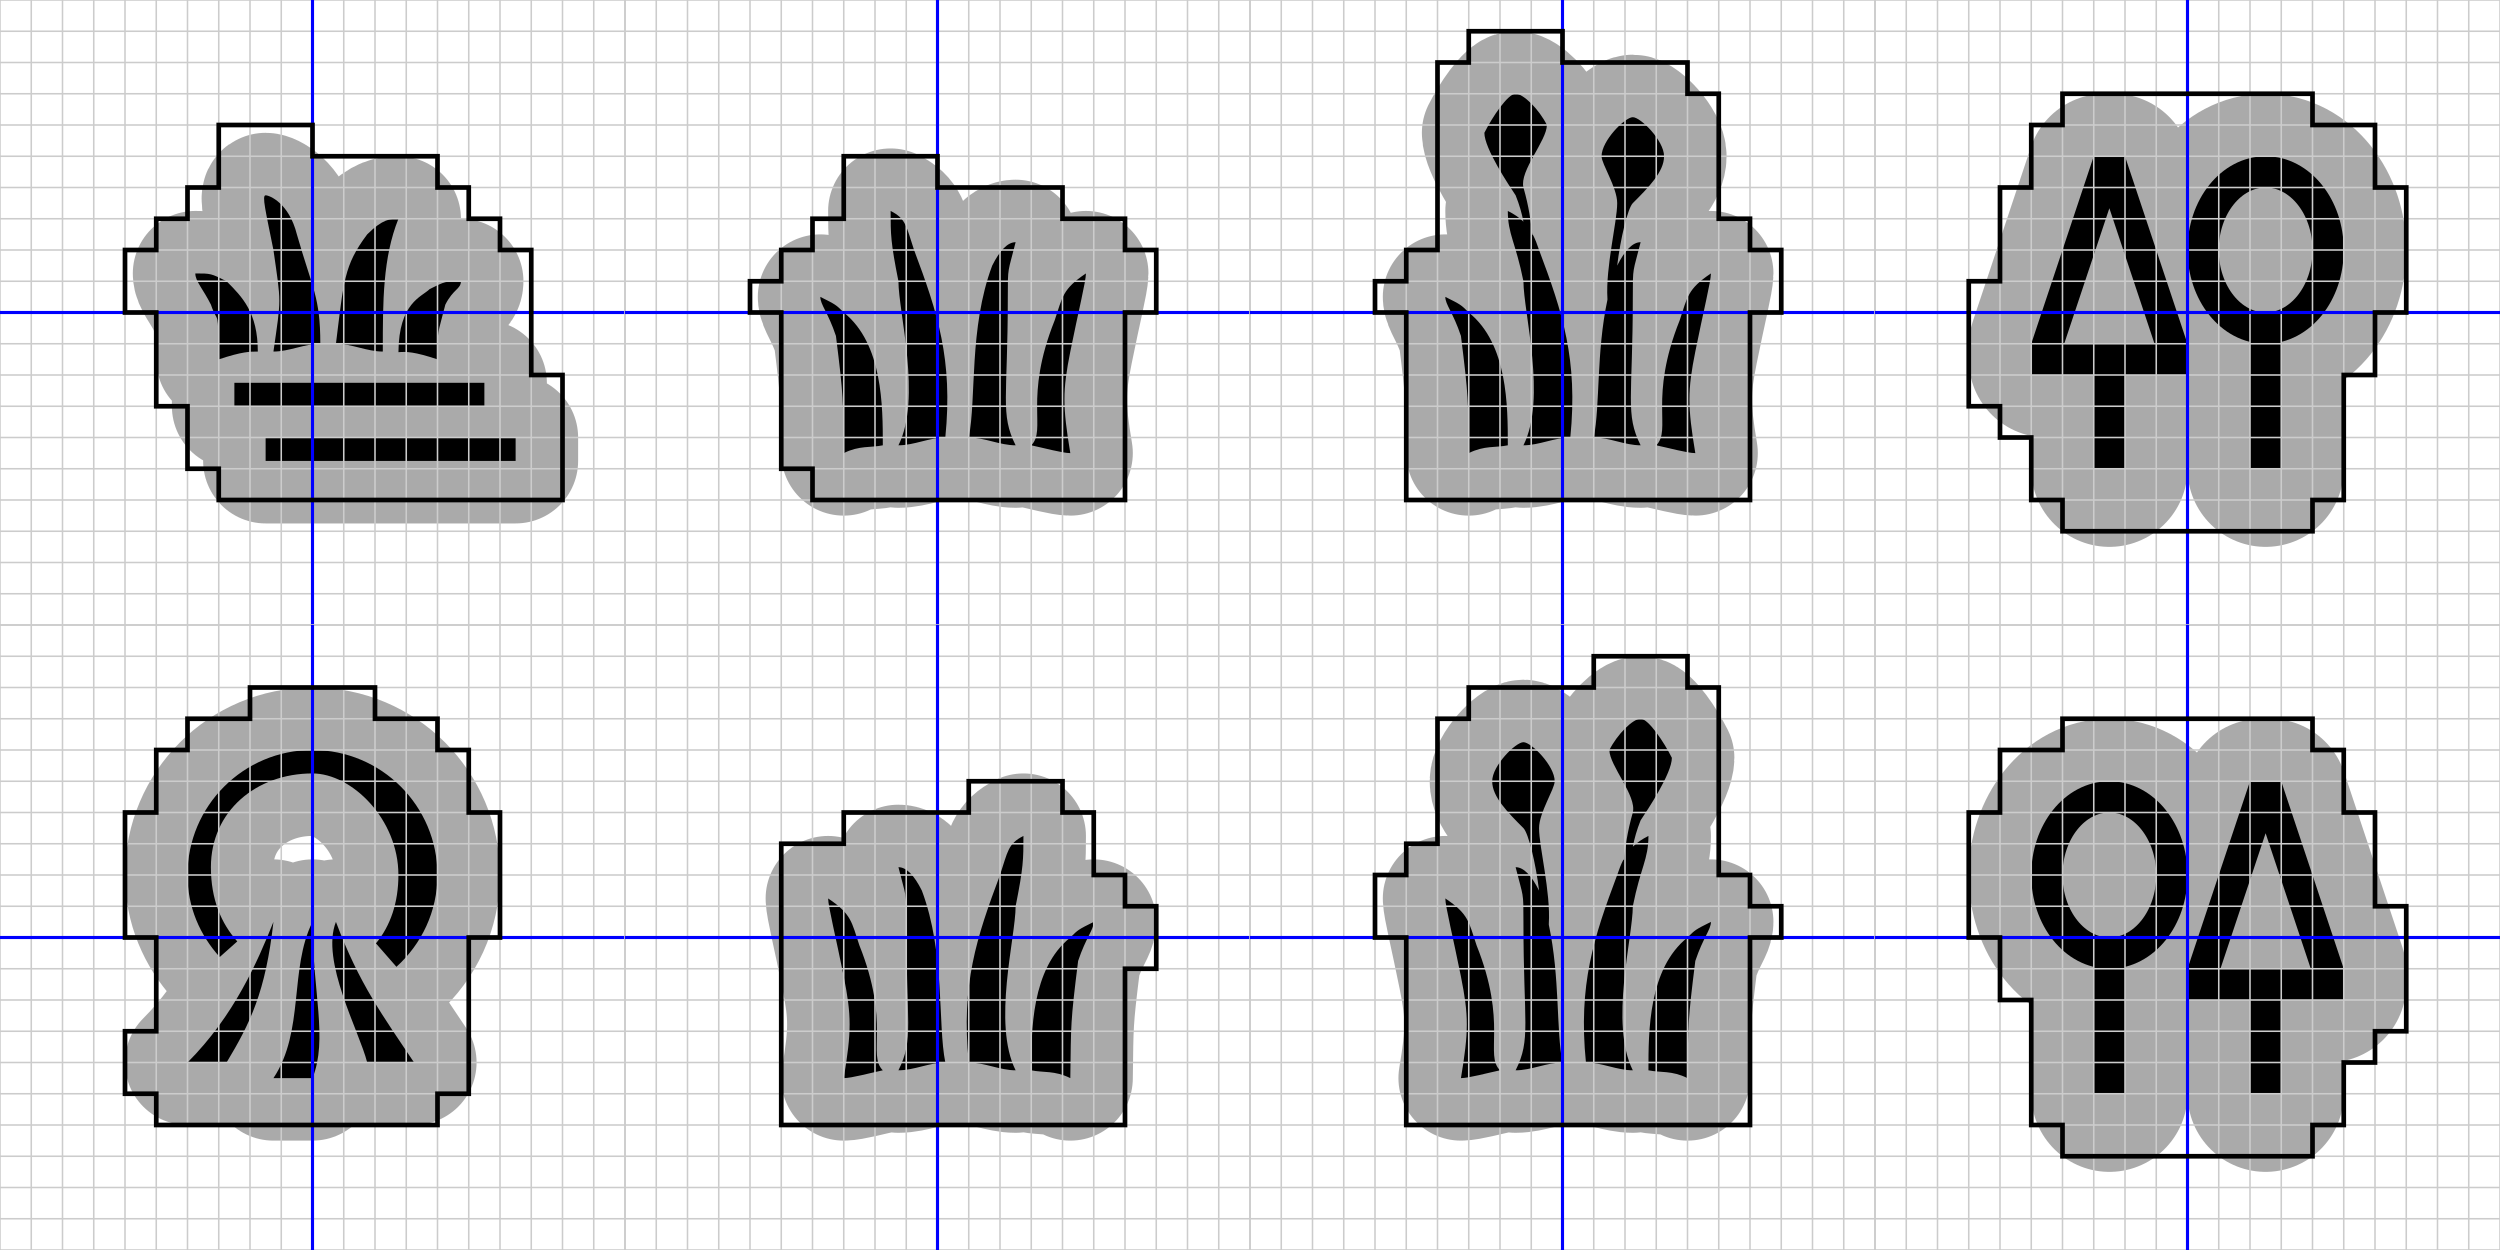
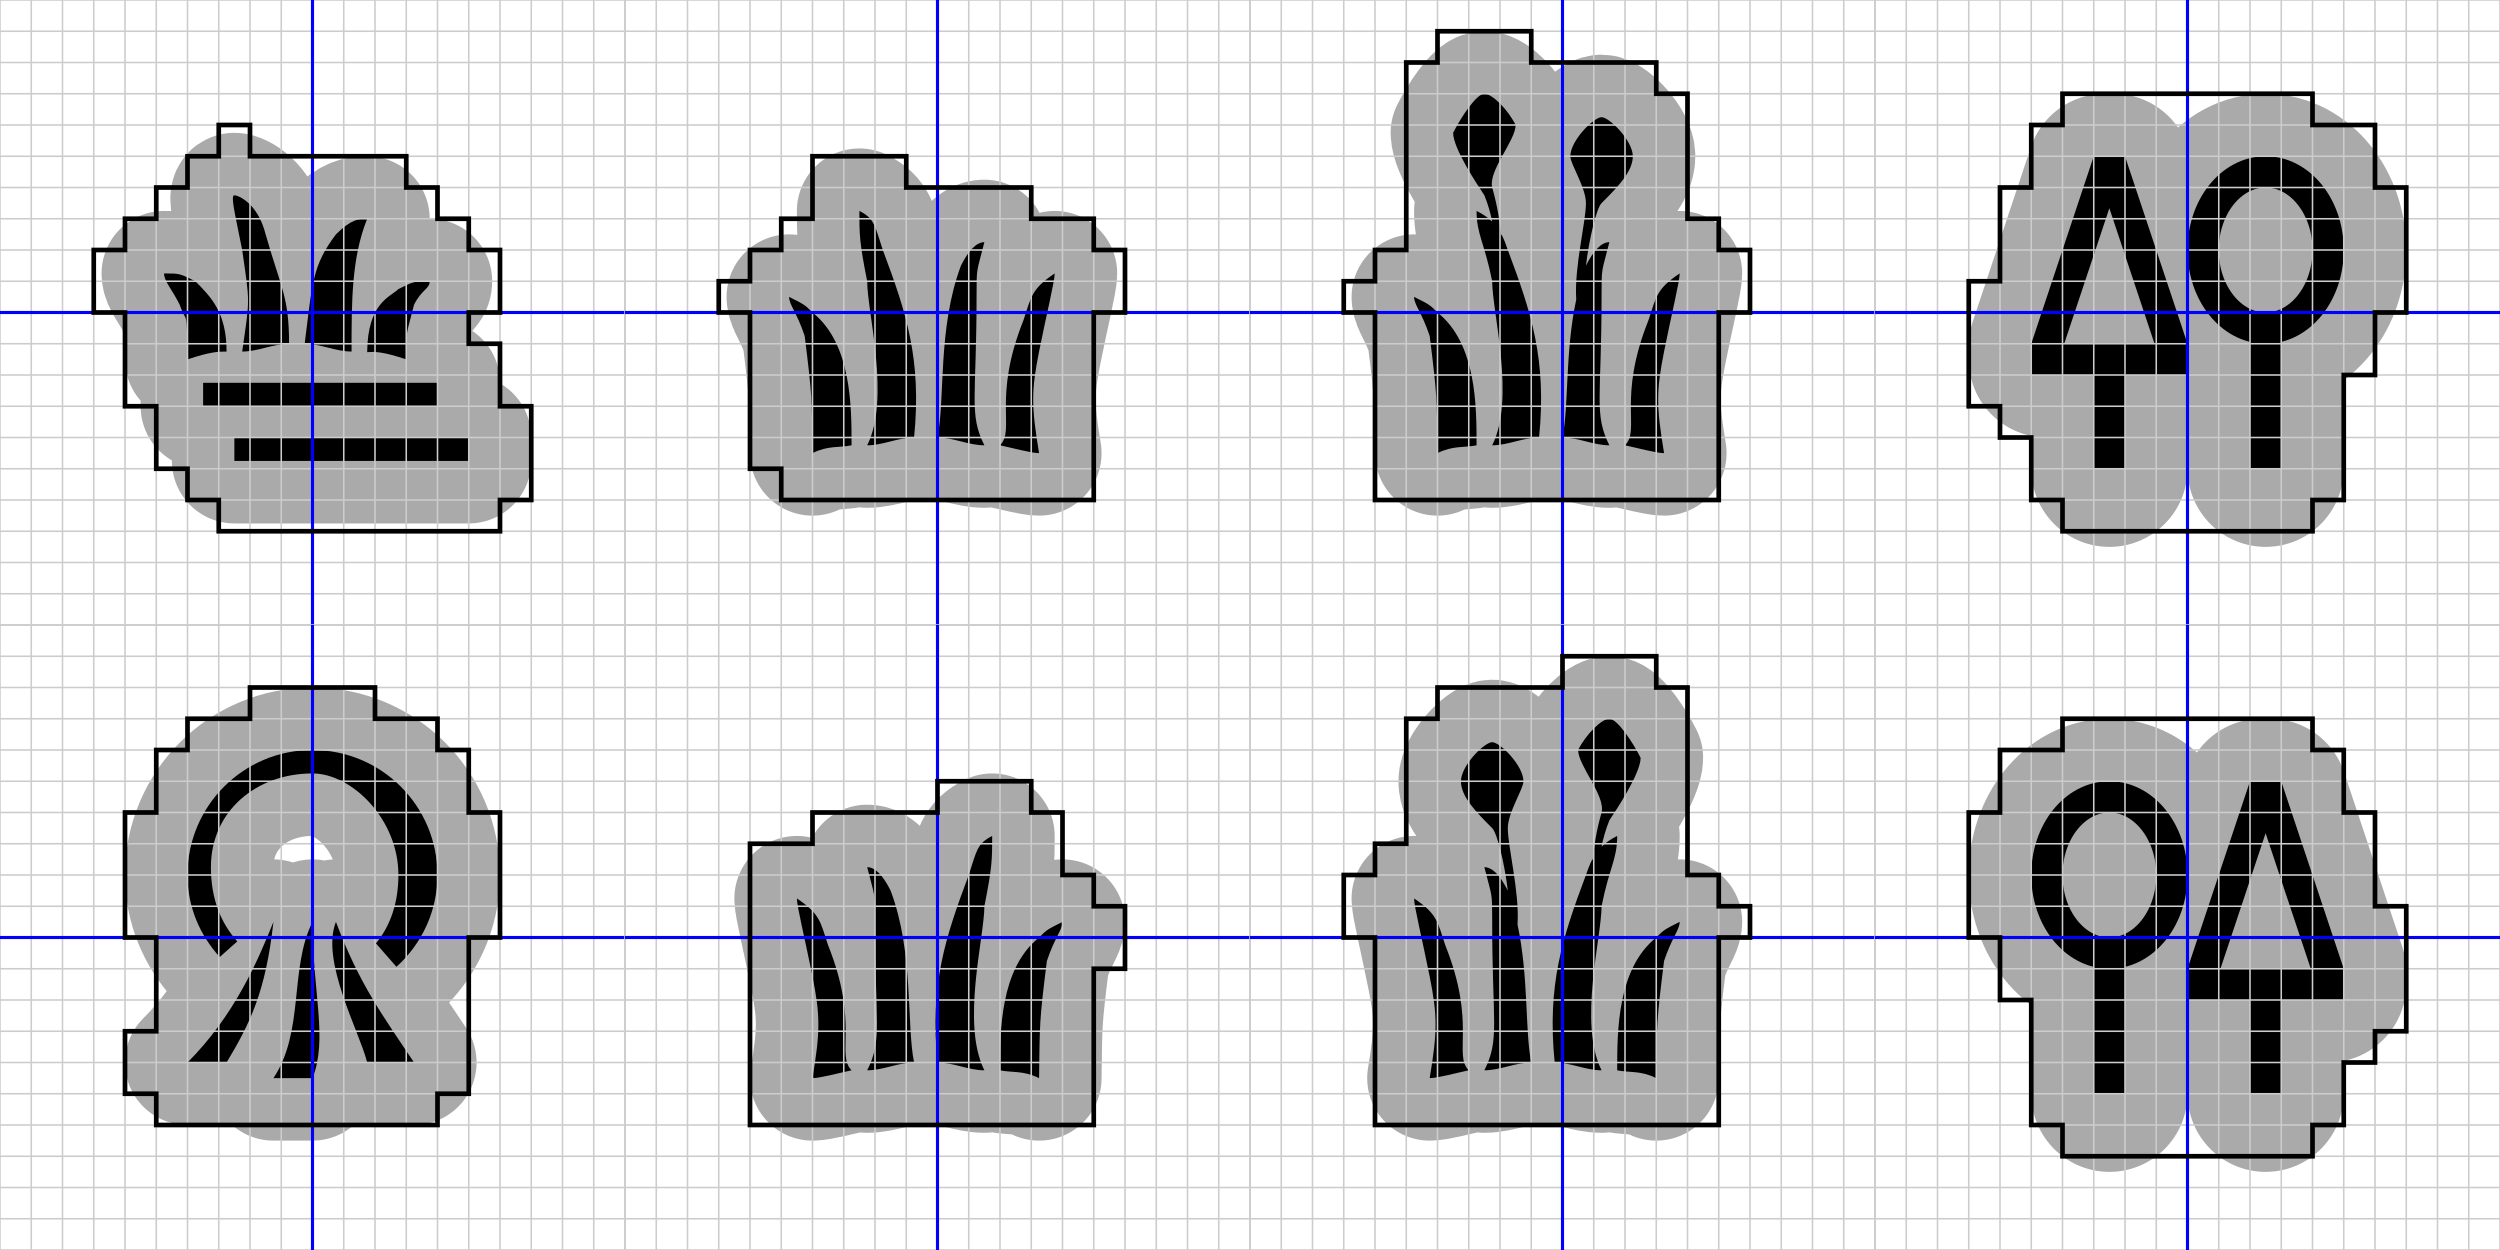
<svg xmlns="http://www.w3.org/2000/svg" xmlns:xlink="http://www.w3.org/1999/xlink" width="800" height="400" viewBox="0 0 80 40">
  <defs>
    <g id="grid">
      <path d="m-10,-10 v20 m1,0 v-20 m1,0 v20 m1,0 v-20 m1,0 v20 m1,0 v-20 m1,0 v20 m1,0 v-20 m1,0 v20 m1,0 v-20 m1,0 v20 m1,0 v-20 m1,0 v20 m1,0 v-20 m1,0 v20 m1,0 v-20 m1,0 v20 m1,0 v-20 m1,0 v20 m1,0 v-20 m1,0 v20" stroke-width=".05" stroke="#ccc" fill="none" />
      <path d="m-10,-10 h20 m0,1 h-20 m0,1 h20 m0,1 h-20 m0,1 h20 m0,1 h-20 m0,1 h20 m0,1 h-20 m0,1 h20 m0,1 h-20 m0,1 h20 m0,1 h-20 m0,1 h20 m0,1 h-20 m0,1 h20 m0,1 h-20 m0,1 h20 m0,1 h-20 m0,1 h20 m0,1 h-20 m0,1 h20" stroke-width=".05" stroke="#ccc" fill="none" />
      <path d="m0,-10 v20 m-10,-10 h20" stroke-width=".1" stroke="blue" fill="none" />
    </g>
  </defs>
  <g id="bog" transform="translate(10,10)">
-     <path d="m-2.5,2.25 h8 v0.75 h-8 z m1,1.75 h8 v0.75 h-8 z m-2.25,-5.25 c0,.25 .25,.5 .5,1 .236,.7 .225,-.01 .25,1.75 .75,-.25 1,-.25 1.25,-.25 0,-1.25 -.5,-1.75 -1,-2.25 -.5,-.25 -.5,-.25 -1,-.25 z m2.25,-2.5 c-0.125,0 0,.5 .25,1.75 .25,1.75 .25,1.5 0,3.25 .5,0 1,-.25 1.5,-.25 0,-1.5 -.25,-1.75 -.75,-3.5 -.25,-1 -.875,-1.25 -1,-1.25 z m4.25,.75 c-0.25,0 -.5,0 -1,.5 -.75,1 -.75,1.5 -1,3.5 .5,0 1,.25 1.5,.25 -.001,-1.62 0,-3 .5,-4.25 z m2,2 c0,.25 -.25,.25 -.5,.75 -.25,1 -.25,.75 -.25,1.75 -.75,-.25 -1,-.25 -1.25,-.23 .011,-1.59 .75,-1.77 1,-2.02 .5,-.25 .5,-.25 1,-.25 z" stroke="#aaa" stroke-width="4" stroke-linejoin="round" />
-     <path d="m-2.5,2.25 h8 v0.75 h-8 z m1,1.75 h8 v0.75 h-8 z m-2.25,-5.25 c0,.25 .25,.5 .5,1 .236,.7 .225,-.01 .25,1.75 .75,-.25 1,-.25 1.25,-.25 0,-1.25 -.5,-1.75 -1,-2.25 -.5,-.25 -.5,-.25 -1,-.25 z m2.25,-2.5 c-0.125,0 0,.5 .25,1.75 .25,1.75 .25,1.5 0,3.25 .5,0 1,-.25 1.5,-.25 0,-1.5 -.25,-1.75 -.75,-3.5 -.25,-1 -.875,-1.25 -1,-1.25 z m4.25,.75 c-0.25,0 -.5,0 -1,.5 -.75,1 -.75,1.5 -1,3.5 .5,0 1,.25 1.5,.25 -.001,-1.62 0,-3 .5,-4.25 z m2,2 c0,.25 -.25,.25 -.5,.75 -.25,1 -.25,.75 -.25,1.75 -.75,-.25 -1,-.25 -1.25,-.23 .011,-1.59 .75,-1.77 1,-2.02 .5,-.25 .5,-.25 1,-.25 z" />
+     <path d="m-3.5,2.25 h7.5 v0.75 h-7.5 z m1,1.75 h7.5 v0.75 h-7.5 z m-2.25,-5.25 c0,.25 .25,.5 .5,1 .236,.7 .225,-.01 .25,1.75 .75,-.25 1,-.25 1.25,-.25 0,-1.25 -.5,-1.75 -1,-2.25 -.5,-.25 -.5,-.25 -1,-.25 z m2.25,-2.5 c-0.125,0 0,.5 .25,1.75 .25,1.75 .25,1.5 0,3.25 .5,0 1,-.25 1.5,-.25 0,-1.5 -.25,-1.75 -.75,-3.5 -.25,-1 -.875,-1.25 -1,-1.25 z m4.25,.75 c-0.25,0 -.5,0 -1,.5 -.75,1 -.75,1.5 -1,3.5 .5,0 1,.25 1.5,.25 -.001,-1.62 0,-3 .5,-4.25 z m2,2 c0,.25 -.25,.25 -.5,.75 -.25,1 -.25,.75 -.25,1.75 -.75,-.25 -1,-.25 -1.25,-.23 .011,-1.59 .75,-1.77 1,-2.02 .5,-.25 .5,-.25 1,-.25 z" stroke="#aaa" stroke-width="4" stroke-linejoin="round" />
+     <path d="m-3.5,2.25 h7.5 v0.75 h-7.5 z m1,1.75 h7.5 v0.75 h-7.5 z m-2.25,-5.25 c0,.25 .25,.5 .5,1 .236,.7 .225,-.01 .25,1.75 .75,-.25 1,-.25 1.25,-.25 0,-1.25 -.5,-1.75 -1,-2.25 -.5,-.25 -.5,-.25 -1,-.25 z m2.25,-2.5 c-0.125,0 0,.5 .25,1.75 .25,1.75 .25,1.5 0,3.25 .5,0 1,-.25 1.5,-.25 0,-1.5 -.25,-1.75 -.75,-3.5 -.25,-1 -.875,-1.25 -1,-1.25 z m4.25,.75 c-0.25,0 -.5,0 -1,.5 -.75,1 -.75,1.5 -1,3.5 .5,0 1,.25 1.5,.25 -.001,-1.62 0,-3 .5,-4.25 z m2,2 c0,.25 -.25,.25 -.5,.75 -.25,1 -.25,.75 -.25,1.75 -.75,-.25 -1,-.25 -1.25,-.23 .011,-1.59 .75,-1.77 1,-2.02 .5,-.25 .5,-.25 1,-.25 z" />
    <use xlink:href="#grid" />
-     <path d="m0,-6 v1 h4 v1 h1 v1 h1 v1 h1 v4 h1 v4 h-11 v-1 h-1 v-2 h-1 v-3 h-1 v-2 h1 v-1 h1 v-1 h1 v-2 z" stroke="black" stroke-width=".15" fill="none" />
+     <path d="m-2,-6 v1 h5 v1 h1 v1 h1 v1 h1 v2 h-1 v1 h1 v2 h1 v3 h-1 v1 h-9 v-1 h-1 v-1 h-1 v-2 h-1 v-3 h-1 v-2 h1 v-1 h1 v-1 h1 v-1 h1 v-1 z" stroke="black" stroke-width=".15" fill="none" />
  </g>
  <g id="mangrove" transform="translate(10,30)">
    <path d="m0,-6 c-2.209,0 -4,1.791 -4,4 0,1.025 .398,1.924 1.031,2.625 l0.562,-.5 c-0.516,-.577 -.844,-1.347 -.844,-2.375 0,-1.795 1.455,-3 3.25,-3 1.25,0 2.75,1.455 2.75,3.25 0,.872 -.25,1.624 -.719,2.188 l0.656,.75 c0.801,-.724 1.312,-1.769 1.312,-2.938 0,-2.209 -1.791,-4 -4,-4 z m-1.25,5.5 c-0.25,2.25 -.75,3.25 -1.5,4.5 h-1.25 c1.5,-1.5 2.25,-3.25 2.75,-4.5 z m1.25,0 c0,2.25 .5,3.75 0,5 h-1.25 c1,-1.5 .5,-3.5 1.25,-5 z m0.75,0 c0.75,2 1.5,3 2.5,4.5 h-1.5 c-0.25,-1 -1.5,-3.25 -1,-4.5 z" stroke="#aaa" stroke-width="4" stroke-linejoin="round" />
    <path d="m0,-6 c-2.209,0 -4,1.791 -4,4 0,1.025 .398,1.924 1.031,2.625 l0.562,-.5 c-0.516,-.577 -.844,-1.347 -.844,-2.375 0,-1.795 1.455,-3 3.25,-3 1.25,0 2.75,1.455 2.75,3.25 0,.872 -.25,1.624 -.719,2.188 l0.656,.75 c0.801,-.724 1.312,-1.769 1.312,-2.938 0,-2.209 -1.791,-4 -4,-4 z m-1.25,5.5 c-0.25,2.25 -.75,3.25 -1.5,4.5 h-1.25 c1.5,-1.5 2.25,-3.25 2.75,-4.5 z m1.25,0 c0,2.25 .5,3.75 0,5 h-1.25 c1,-1.5 .5,-3.5 1.25,-5 z m0.75,0 c0.75,2 1.5,3 2.5,4.5 h-1.5 c-0.25,-1 -1.5,-3.25 -1,-4.5 z" />
    <use xlink:href="#grid" />
    <path d="m2,-8 v1 h2 v1 h1 v2 h1 v4 h-1 v5 h-1 v1 h-9 v-1 h-1 v-2 h1 v-3 h-1 v-4 h1 v-2 h1 v-1 h2 v-1 z" stroke="black" stroke-width=".15" fill="none" />
  </g>
  <g id="marsh1" transform="translate(30,10)">
-     <path d="m4.75,-1.25 c0,.25 -.25,1.25 -.5,2.5 s-.25,1.75 0,3.25 c-.25,0 -.866,-.17 -1.25,-.25 .5,-.5 -.25,-1.5 .75,-4 .25,-.75 .25,-1 1,-1.5 z m-8.5,.75 c0,.25 .25,.5 .5,1.25 .25,2 .225,1.99 .25,3.75 .5,-.25 .866,-.17 1.25,-.25 0,-1.25 0,-3.25 -1.25,-4.25 -.25,-.25 -.25,-.25 -.75,-.5 z m6.25,-1.75 c-.25,0 -.5,.25 -.75,.75 -.75,2 -.5,4.25 -.75,5.5 .5,0 1,.25 1.5,.25 -.5,-1 -.25,-1.5 -.25,-4.75 0,-1 0,-.75 .25,-1.75 z m-4,-1 c0,.75 0,1 .25,2.25 0,1 .75,3.75 0,5.25 .5,0 1,-.25 1.5,-.25 .25,-2.5 -.25,-4 -1,-6 -.25,-.75 -.25,-1 -.75,-1.25 z" stroke="#aaa" stroke-width="4" stroke-linejoin="round" />
-     <path d="m4.75,-1.25 c0,.25 -.25,1.25 -.5,2.5 s-.25,1.75 0,3.25 c-.25,0 -.866,-.17 -1.25,-.25 .5,-.5 -.25,-1.5 .75,-4 .25,-.75 .25,-1 1,-1.5 z m-8.5,.75 c0,.25 .25,.5 .5,1.25 .25,2 .225,1.99 .25,3.75 .5,-.25 .866,-.17 1.25,-.25 0,-1.25 0,-3.25 -1.25,-4.25 -.25,-.25 -.25,-.25 -.75,-.5 z m6.25,-1.75 c-.25,0 -.5,.25 -.75,.75 -.75,2 -.5,4.25 -.75,5.5 .5,0 1,.25 1.5,.25 -.5,-1 -.25,-1.5 -.25,-4.75 0,-1 0,-.75 .25,-1.75 z m-4,-1 c0,.75 0,1 .25,2.25 0,1 .75,3.75 0,5.25 .5,0 1,-.25 1.5,-.25 .25,-2.5 -.25,-4 -1,-6 -.25,-.75 -.25,-1 -.75,-1.25 z" />
+     <path d="m3.75,-1.25 c0,.25 -.25,1.25 -.5,2.5 s-.25,1.75 0,3.25 c-.25,0 -.866,-.17 -1.25,-.25 .5,-.5 -.25,-1.5 .75,-4 .25,-.75 .25,-1 1,-1.5 z m-8.5,.75 c0,.25 .25,.5 .5,1.25 .25,2 .225,1.99 .25,3.75 .5,-.25 .866,-.17 1.25,-.25 0,-1.25 0,-3.25 -1.25,-4.25 -.25,-.25 -.25,-.25 -.75,-.5 z m6.25,-1.75 c-.25,0 -.5,.25 -.75,.75 -.75,2 -.5,4.25 -.75,5.5 .5,0 1,.25 1.5,.25 -.5,-1 -.25,-1.5 -.25,-4.75 0,-1 0,-.75 .25,-1.75 z m-4,-1 c0,.75 0,1 .25,2.25 0,1 .75,3.75 0,5.25 .5,0 1,-.25 1.5,-.25 .25,-2.5 -.25,-4 -1,-6 -.25,-.75 -.25,-1 -.75,-1.25 z" stroke="#aaa" stroke-width="4" stroke-linejoin="round" />
+     <path d="m3.75,-1.25 c0,.25 -.25,1.25 -.5,2.5 s-.25,1.75 0,3.25 c-.25,0 -.866,-.17 -1.25,-.25 .5,-.5 -.25,-1.5 .75,-4 .25,-.75 .25,-1 1,-1.5 z m-8.5,.75 c0,.25 .25,.5 .5,1.25 .25,2 .225,1.99 .25,3.75 .5,-.25 .866,-.17 1.25,-.25 0,-1.25 0,-3.25 -1.25,-4.25 -.25,-.25 -.25,-.25 -.75,-.5 z m6.25,-1.75 c-.25,0 -.5,.25 -.75,.75 -.75,2 -.5,4.25 -.75,5.5 .5,0 1,.25 1.5,.25 -.5,-1 -.25,-1.5 -.25,-4.75 0,-1 0,-.75 .25,-1.75 z m-4,-1 c0,.75 0,1 .25,2.25 0,1 .75,3.75 0,5.25 .5,0 1,-.25 1.5,-.25 .25,-2.5 -.25,-4 -1,-6 -.25,-.75 -.25,-1 -.75,-1.25 z" />
    <use xlink:href="#grid" />
-     <path d="m0,-5 v1 h4 v1 h2 v1 h1 v2 h-1 v6 h-10 v-1 h-1 v-5 h-1 v-1 h1 v-1 h1 v-1 h1 v-2 z" stroke="black" stroke-width=".15" fill="none" />
+     <path d="m-1,-5 v1 h4 v1 h2 v1 h1 v2 h-1 v6 h-10 v-1 h-1 v-5 h-1 v-1 h1 v-1 h1 v-1 h1 v-2 z" stroke="black" stroke-width=".15" fill="none" />
  </g>
  <g id="marsh2" transform="translate(30,30)">
-     <path d="m-3.5,-1.25 c0,.25 .25,1.25 .5,2.5 s.25,1.75 0,3.25 c.25,0 .866,-.17 1.25,-.25 -.5,-.5 .25,-1.5 -.75,-4 -.25,-.75 -.25,-1 -1,-1.5 z m8.5,.75 c0,.25 -.25,.5 -.5,1.25 -.25,2 -.225,1.99 -.25,3.75 -.5,-.25 -.866,-.17 -1.25,-.25 0,-1.25 0,-3.25 1.25,-4.25 .25,-.25 .25,-.25 .75,-.5 z m-6.25,-1.75 c.25,0 .5,.25 .75,.75 .75,2 .5,4.25 .75,5.5 -.5,0 -1,.25 -1.5,.25 .5,-1 .25,-1.5 .25,-4.75 0,-1 0,-.75 -.25,-1.75 z m4,-1 c0,.75 0,1 -.25,2.25 0,1 -.75,3.75 0,5.25 -.5,0 -1,-.25 -1.5,-.25 -.25,-2.5 .25,-4 1,-6 .25,-.75 .25,-1 .75,-1.25 z" stroke="#aaa" stroke-width="4" stroke-linejoin="round" />
-     <path d="m-3.5,-1.25 c0,.25 .25,1.25 .5,2.5 s.25,1.75 0,3.25 c.25,0 .866,-.17 1.25,-.25 -.5,-.5 .25,-1.5 -.75,-4 -.25,-.75 -.25,-1 -1,-1.5 z m8.5,.75 c0,.25 -.25,.5 -.5,1.25 -.25,2 -.225,1.99 -.25,3.75 -.5,-.25 -.866,-.17 -1.25,-.25 0,-1.25 0,-3.25 1.25,-4.25 .25,-.25 .25,-.25 .75,-.5 z m-6.25,-1.75 c.25,0 .5,.25 .75,.75 .75,2 .5,4.25 .75,5.5 -.5,0 -1,.25 -1.5,.25 .5,-1 .25,-1.5 .25,-4.75 0,-1 0,-.75 -.25,-1.75 z m4,-1 c0,.75 0,1 -.25,2.25 0,1 -.75,3.75 0,5.25 -.5,0 -1,-.25 -1.5,-.25 -.25,-2.5 .25,-4 1,-6 .25,-.75 .25,-1 .75,-1.25 z" />
+     <path d="m-4.5,-1.25 c0,.25 .25,1.25 .5,2.5 s.25,1.75 0,3.25 c.25,0 .866,-.17 1.25,-.25 -.5,-.5 .25,-1.5 -.75,-4 -.25,-.75 -.25,-1 -1,-1.5 z m8.5,.75 c0,.25 -.25,.5 -.5,1.25 -.25,2 -.225,1.99 -.25,3.75 -.5,-.25 -.866,-.17 -1.25,-.25 0,-1.25 0,-3.25 1.25,-4.25 .25,-.25 .25,-.25 .75,-.5 z m-6.25,-1.75 c.25,0 .5,.25 .75,.75 .75,2 .5,4.25 .75,5.5 -.5,0 -1,.25 -1.5,.25 .5,-1 .25,-1.5 .25,-4.75 0,-1 0,-.75 -.25,-1.75 z m4,-1 c0,.75 0,1 -.25,2.25 0,1 -.75,3.75 0,5.25 -.5,0 -1,-.25 -1.5,-.25 -.25,-2.5 .25,-4 1,-6 .25,-.75 .25,-1 .75,-1.25 z" stroke="#aaa" stroke-width="4" stroke-linejoin="round" />
+     <path d="m-4.5,-1.25 c0,.25 .25,1.25 .5,2.5 s.25,1.75 0,3.25 c.25,0 .866,-.17 1.25,-.25 -.5,-.5 .25,-1.5 -.75,-4 -.25,-.75 -.25,-1 -1,-1.5 z m8.5,.75 c0,.25 -.25,.5 -.5,1.25 -.25,2 -.225,1.99 -.25,3.75 -.5,-.25 -.866,-.17 -1.25,-.25 0,-1.25 0,-3.25 1.25,-4.25 .25,-.25 .25,-.25 .75,-.5 z m-6.25,-1.75 c.25,0 .5,.25 .75,.75 .75,2 .5,4.25 .75,5.5 -.5,0 -1,.25 -1.5,.25 .5,-1 .25,-1.5 .25,-4.75 0,-1 0,-.75 -.25,-1.75 z m4,-1 c0,.75 0,1 -.25,2.25 0,1 -.75,3.75 0,5.25 -.5,0 -1,-.25 -1.5,-.25 -.25,-2.5 .25,-4 1,-6 .25,-.75 .25,-1 .75,-1.25 z" />
    <use xlink:href="#grid" />
-     <path d="m4,-5 v1 h1 v2 h1 v1 h1 v2 h-1 v5 h-11 v-9 h2 v-1 h4 v-1 z" stroke="black" stroke-width=".15" fill="none" />
+     <path d="m3,-5 v1 h1 v2 h1 v1 h1 v2 h-1 v5 h-11 v-9 h2 v-1 h4 v-1 z" stroke="black" stroke-width=".15" fill="none" />
  </g>
  <g id="reed1" transform="translate(50,10)">
-     <path d="m-1.5,-7 c-.25,0 -.75,.75 -1,1.25 0,.5 .778,1.667 1,2 .121,.302 .199,.579 .25,.844 -.137,-.135 -.297,-.242 -.5,-.344 0,.75 .25,1 .5,2.25 0,1 .75,3.75 0,5.25 .5,0 1,-.25 1.5,-.25 .25,-2.5 -.25,-4 -1,-6 -.062,-.188 -.121,-.336 -.188,-.469 -.007,-.014 -.024,-.018 -.031,-.031 -.044,-.412 -.101,-.869 -.281,-1.5 -.133,-.534 .75,-1.5 .75,-2 -.25,-.5 -.75,-1 -1,-1 z m3.75,.75 c-.25,0 -1,.75 -1,1.25 0,.25 .5,1 .5,1.5 0,.604 -.375,2.04 -.312,3.062 .001,.01 -.001,.021 0,.031 -.36,1.681 -.232,3.381 -.438,4.407 .5,0 1,.25 1.5,.25 -.5,-1 -.25,-1.5 -.25,-4.75 0,-1 0,-.75 .25,-1.75 -.25,0 -.5,.25 -.75,.75 .104,-.877 .342,-1.842 .5,-2 .5,-.5 1,-1 1,-1.5 s-.75,-1.25 -1,-1.25 z m-6,5.75 c0,.25 .25,.5 .5,1.25 .25,2 .225,1.99 .25,3.75 .5,-.25 .866,-.17 1.25,-.25 0,-1.25 0,-3.25 -1.25,-4.25 -.25,-.25 -.25,-.25 -.75,-.5z m8.5,-.75 c0,.25 -.25,1.25 -.5,2.5 s-.25,1.75 0,3.25 c-.25,0 -.866,-.17 -1.25,-.25 .5,-.5 -.25,-1.5 .75,-4 .25,-.75 .25,-1 1,-1.5 z" stroke="#aaa" stroke-width="4" stroke-linejoin="round" />
-     <path d="m-1.5,-7 c-.25,0 -.75,.75 -1,1.25 0,.5 .778,1.667 1,2 .121,.302 .199,.579 .25,.844 -.137,-.135 -.297,-.242 -.5,-.344 0,.75 .25,1 .5,2.25 0,1 .75,3.75 0,5.25 .5,0 1,-.25 1.5,-.25 .25,-2.5 -.25,-4 -1,-6 -.062,-.188 -.121,-.336 -.188,-.469 -.007,-.014 -.024,-.018 -.031,-.031 -.044,-.412 -.101,-.869 -.281,-1.5 -.133,-.534 .75,-1.5 .75,-2 -.25,-.5 -.75,-1 -1,-1 z m3.75,.75 c-.25,0 -1,.75 -1,1.25 0,.25 .5,1 .5,1.5 0,.604 -.375,2.04 -.312,3.062 .001,.01 -.001,.021 0,.031 -.36,1.681 -.232,3.381 -.438,4.407 .5,0 1,.25 1.5,.25 -.5,-1 -.25,-1.5 -.25,-4.75 0,-1 0,-.75 .25,-1.75 -.25,0 -.5,.25 -.75,.75 .104,-.877 .342,-1.842 .5,-2 .5,-.5 1,-1 1,-1.5 s-.75,-1.25 -1,-1.25 z m-6,5.75 c0,.25 .25,.5 .5,1.25 .25,2 .225,1.99 .25,3.75 .5,-.25 .866,-.17 1.25,-.25 0,-1.25 0,-3.25 -1.25,-4.25 -.25,-.25 -.25,-.25 -.75,-.5z m8.5,-.75 c0,.25 -.25,1.25 -.5,2.5 s-.25,1.75 0,3.25 c-.25,0 -.866,-.17 -1.25,-.25 .5,-.5 -.25,-1.5 .75,-4 .25,-.75 .25,-1 1,-1.5 z" />
+     <path d="m-2.5,-7 c-.25,0 -.75,.75 -1,1.25 0,.5 .778,1.667 1,2 .121,.302 .199,.579 .25,.844 -.137,-.135 -.297,-.242 -.5,-.344 0,.75 .25,1 .5,2.25 0,1 .75,3.75 0,5.25 .5,0 1,-.25 1.5,-.25 .25,-2.5 -.25,-4 -1,-6 -.062,-.188 -.121,-.336 -.188,-.469 -.007,-.014 -.024,-.018 -.031,-.031 -.044,-.412 -.101,-.869 -.281,-1.5 -.133,-.534 .75,-1.5 .75,-2 -.25,-.5 -.75,-1 -1,-1 z m3.75,.75 c-.25,0 -1,.75 -1,1.25 0,.25 .5,1 .5,1.5 0,.604 -.375,2.04 -.312,3.062 .001,.01 -.001,.021 0,.031 -.36,1.681 -.232,3.381 -.438,4.407 .5,0 1,.25 1.5,.25 -.5,-1 -.25,-1.5 -.25,-4.75 0,-1 0,-.75 .25,-1.75 -.25,0 -.5,.25 -.75,.75 .104,-.877 .342,-1.842 .5,-2 .5,-.5 1,-1 1,-1.5 s-.75,-1.25 -1,-1.25 z m-6,5.75 c0,.25 .25,.5 .5,1.25 .25,2 .225,1.99 .25,3.75 .5,-.25 .866,-.17 1.25,-.25 0,-1.25 0,-3.25 -1.25,-4.25 -.25,-.25 -.25,-.25 -.75,-.5z m8.5,-.75 c0,.25 -.25,1.25 -.5,2.5 s-.25,1.75 0,3.25 c-.25,0 -.866,-.17 -1.25,-.25 .5,-.5 -.25,-1.5 .75,-4 .25,-.75 .25,-1 1,-1.5 z" stroke="#aaa" stroke-width="4" stroke-linejoin="round" />
+     <path d="m-2.5,-7 c-.25,0 -.75,.75 -1,1.25 0,.5 .778,1.667 1,2 .121,.302 .199,.579 .25,.844 -.137,-.135 -.297,-.242 -.5,-.344 0,.75 .25,1 .5,2.25 0,1 .75,3.75 0,5.25 .5,0 1,-.25 1.5,-.25 .25,-2.5 -.25,-4 -1,-6 -.062,-.188 -.121,-.336 -.188,-.469 -.007,-.014 -.024,-.018 -.031,-.031 -.044,-.412 -.101,-.869 -.281,-1.5 -.133,-.534 .75,-1.5 .75,-2 -.25,-.5 -.75,-1 -1,-1 z m3.75,.75 c-.25,0 -1,.75 -1,1.25 0,.25 .5,1 .5,1.5 0,.604 -.375,2.04 -.312,3.062 .001,.01 -.001,.021 0,.031 -.36,1.681 -.232,3.381 -.438,4.407 .5,0 1,.25 1.5,.25 -.5,-1 -.25,-1.5 -.25,-4.75 0,-1 0,-.75 .25,-1.75 -.25,0 -.5,.25 -.75,.75 .104,-.877 .342,-1.842 .5,-2 .5,-.5 1,-1 1,-1.5 s-.75,-1.25 -1,-1.25 z m-6,5.75 c0,.25 .25,.5 .5,1.25 .25,2 .225,1.99 .25,3.75 .5,-.25 .866,-.17 1.25,-.25 0,-1.25 0,-3.25 -1.25,-4.25 -.25,-.25 -.25,-.25 -.75,-.5z m8.5,-.75 c0,.25 -.25,1.25 -.5,2.5 s-.25,1.75 0,3.25 c-.25,0 -.866,-.17 -1.25,-.25 .5,-.5 -.25,-1.5 .75,-4 .25,-.75 .25,-1 1,-1.5 z" />
    <use xlink:href="#grid" />
-     <path d="m0,-9 v1 h4 v1 h1 v4 h1 v1 h1 v2 h-1 v6 h-11 v-6 h-1 v-1 h1 v-1 h1 v-6 h1 v-1 z" stroke="black" stroke-width=".15" fill="none" />
+     <path d="m-1,-9 v1 h4 v1 h1 v4 h1 v1 h1 v2 h-1 v6 h-11 v-6 h-1 v-1 h1 v-1 h1 v-6 h1 v-1 z" stroke="black" stroke-width=".15" fill="none" />
  </g>
  <g id="reed2" transform="translate(50,30)">
-     <path d="m2.5,-7 c.25,0 .75,.75 1,1.25 0,.5 -.778,1.667 -1,2 -.121,.302 -.199,.579 -.25,.844 .137,-.135 .297,-.242 .5,-.344 0,.75 -.25,1 -.5,2.25 0,1 -.75,3.75 0,5.25 -.5,0 -1,-.25 -1.5,-.25 -.25,-2.5 .25,-4 1,-6 .062,-.188 .121,-.336 .188,-.469 .007,-.014 .024,-.018 .031,-.031 .044,-.412 .101,-.869 .281,-1.5 .133,-.534 -.75,-1.5 -.75,-2 .25,-.5 .75,-1 1,-1 z m-3.75,.75 c.25,0 1,.75 1,1.25 0,.25 -.5,1 -.5,1.5 0,.604 .375,2.04 .312,3.062 .001,.01 .001,.021 0,.031 .36,1.681 .232,3.381 .438,4.407 -.5,0 -1,.25 -1.5,.25 .5,-1 .25,-1.5 .25,-4.75 0,-1 0,-.75 -.25,-1.75 .25,0 .5,.25 .75,.75 -.104,-.877 -.342,-1.842 -.5,-2 -.5,-.5 -1,-1 -1,-1.5 s.75,-1.25 1,-1.25 z m6,5.75 c0,.25 -.25,.5 -.5,1.25 -.25,2 -.225,1.99 -.25,3.75 -.5,-.25 -.866,-.17 -1.25,-.25 0,-1.25 0,-3.25 1.25,-4.25 .25,-.25 .25,-.25 .75,-.5 z m-8.5,-.75 c0,.25 .25,1.25 .5,2.5 s.25,1.75 0,3.25 c.25,0 .866,-.17 1.25,-.25 -.5,-.5 .25,-1.5 -.75,-4 -.25,-.75 -.25,-1 -1,-1.5 z" stroke="#aaa" stroke-width="4" stroke-linejoin="round" />
-     <path d="m2.5,-7 c.25,0 .75,.75 1,1.25 0,.5 -.778,1.667 -1,2 -.121,.302 -.199,.579 -.25,.844 .137,-.135 .297,-.242 .5,-.344 0,.75 -.25,1 -.5,2.25 0,1 -.75,3.75 0,5.25 -.5,0 -1,-.25 -1.5,-.25 -.25,-2.5 .25,-4 1,-6 .062,-.188 .121,-.336 .188,-.469 .007,-.014 .024,-.018 .031,-.031 .044,-.412 .101,-.869 .281,-1.5 .133,-.534 -.75,-1.5 -.75,-2 .25,-.5 .75,-1 1,-1 z m-3.75,.75 c.25,0 1,.75 1,1.25 0,.25 -.5,1 -.5,1.5 0,.604 .375,2.04 .312,3.062 .001,.01 .001,.021 0,.031 .36,1.681 .232,3.381 .438,4.407 -.5,0 -1,.25 -1.5,.25 .5,-1 .25,-1.5 .25,-4.75 0,-1 0,-.75 -.25,-1.75 .25,0 .5,.25 .75,.75 -.104,-.877 -.342,-1.842 -.5,-2 -.5,-.5 -1,-1 -1,-1.5 s.75,-1.25 1,-1.25 z m6,5.75 c0,.25 -.25,.5 -.5,1.25 -.25,2 -.225,1.99 -.25,3.75 -.5,-.25 -.866,-.17 -1.25,-.25 0,-1.25 0,-3.25 1.25,-4.25 .25,-.25 .25,-.25 .75,-.5 z m-8.5,-.75 c0,.25 .25,1.25 .5,2.5 s.25,1.75 0,3.25 c.25,0 .866,-.17 1.25,-.25 -.5,-.5 .25,-1.5 -.75,-4 -.25,-.75 -.25,-1 -1,-1.5 z" />
+     <path d="m1.5,-7 c.25,0 .75,.75 1,1.25 0,.5 -.778,1.667 -1,2 -.121,.302 -.199,.579 -.25,.844 .137,-.135 .297,-.242 .5,-.344 0,.75 -.25,1 -.5,2.25 0,1 -.75,3.75 0,5.25 -.5,0 -1,-.25 -1.5,-.25 -.25,-2.5 .25,-4 1,-6 .062,-.188 .121,-.336 .188,-.469 .007,-.014 .024,-.018 .031,-.031 .044,-.412 .101,-.869 .281,-1.5 .133,-.534 -.75,-1.5 -.75,-2 .25,-.5 .75,-1 1,-1 z m-3.75,.75 c.25,0 1,.75 1,1.25 0,.25 -.5,1 -.5,1.5 0,.604 .375,2.04 .312,3.062 .001,.01 .001,.021 0,.031 .36,1.681 .232,3.381 .438,4.407 -.5,0 -1,.25 -1.5,.25 .5,-1 .25,-1.5 .25,-4.75 0,-1 0,-.75 -.25,-1.75 .25,0 .5,.25 .75,.75 -.104,-.877 -.342,-1.842 -.5,-2 -.5,-.5 -1,-1 -1,-1.5 s.75,-1.25 1,-1.25 z m6,5.75 c0,.25 -.25,.5 -.5,1.25 -.25,2 -.225,1.99 -.25,3.75 -.5,-.25 -.866,-.17 -1.25,-.25 0,-1.25 0,-3.25 1.25,-4.25 .25,-.25 .25,-.25 .75,-.5 z m-8.5,-.75 c0,.25 .25,1.25 .5,2.5 s.25,1.75 0,3.25 c.25,0 .866,-.17 1.25,-.25 -.5,-.5 .25,-1.5 -.75,-4 -.25,-.75 -.25,-1 -1,-1.5 z" stroke="#aaa" stroke-width="4" stroke-linejoin="round" />
+     <path d="m1.5,-7 c.25,0 .75,.75 1,1.25 0,.5 -.778,1.667 -1,2 -.121,.302 -.199,.579 -.25,.844 .137,-.135 .297,-.242 .5,-.344 0,.75 -.25,1 -.5,2.25 0,1 -.75,3.75 0,5.25 -.5,0 -1,-.25 -1.5,-.25 -.25,-2.5 .25,-4 1,-6 .062,-.188 .121,-.336 .188,-.469 .007,-.014 .024,-.018 .031,-.031 .044,-.412 .101,-.869 .281,-1.5 .133,-.534 -.75,-1.5 -.75,-2 .25,-.5 .75,-1 1,-1 z m-3.75,.75 c.25,0 1,.75 1,1.25 0,.25 -.5,1 -.5,1.5 0,.604 .375,2.04 .312,3.062 .001,.01 .001,.021 0,.031 .36,1.681 .232,3.381 .438,4.407 -.5,0 -1,.25 -1.5,.25 .5,-1 .25,-1.5 .25,-4.75 0,-1 0,-.75 -.25,-1.75 .25,0 .5,.25 .75,.75 -.104,-.877 -.342,-1.842 -.5,-2 -.5,-.5 -1,-1 -1,-1.5 s.75,-1.25 1,-1.25 z m6,5.75 c0,.25 -.25,.5 -.5,1.25 -.25,2 -.225,1.99 -.25,3.75 -.5,-.25 -.866,-.17 -1.25,-.25 0,-1.25 0,-3.25 1.25,-4.25 .25,-.25 .25,-.25 .75,-.5 z m-8.5,-.75 c0,.25 .25,1.25 .5,2.5 s.25,1.75 0,3.25 c.25,0 .866,-.17 1.25,-.25 -.5,-.5 .25,-1.5 -.75,-4 -.25,-.75 -.25,-1 -1,-1.5 z" />
    <use xlink:href="#grid" />
-     <path d="m1,-9 v1 h-4 v1 h-1 v4 h-1 v1 h-1 v2 h1 v6 h11 v-6 h1 v-1 h-1 v-1 h-1 v-6 h-1 v-1 z" stroke="black" stroke-width=".15" fill="none" />
+     <path d="m0,-9 v1 h-4 v1 h-1 v4 h-1 v1 h-1 v2 h1 v6 h11 v-6 h1 v-1 h-1 v-1 h-1 v-6 h-1 v-1 z" stroke="black" stroke-width=".15" fill="none" />
  </g>
  <g id="swamp1" transform="translate(70,10)">
    <path d="m-2.5,5 v-3.5 m-2,0 v-.419 l1.86,-5.581 h.279 l1.86,5.581 v.419 z m7,3.5 v-4.5 a2,2.5 0 0 1 0,-5 2,2.5 0 0 1 0,5" stroke="#aaa" stroke-width="5" stroke-linejoin="round" stroke-linecap="round" />
    <path d="m-2.5,5 v-3.5 m-2,0 v-.419 l1.86,-5.581 h.279 l1.86,5.581 v.419 z m7,3.5 v-4.5 a2,2.5 0 0 1 0,-5 2,2.5 0 0 1 0,5" stroke-width="1" stroke="black" fill="none" />
    <use xlink:href="#grid" />
    <path d="m4,-7 v1 h2 v2 h1 v4 h-1 v2 h-1 v4 h-1 v1 h-8 v-1 h-1 v-2 h-1 v-1 h-1 v-4 h1 v-3 h1 v-2 h1 v-1 z" stroke="black" stroke-width=".15" fill="none" />
  </g>
  <g id="swamp2" transform="translate(70,30)">
    <path d="m2.5,5 v-3.5 m-2,0 v-.419 l1.86,-5.581 h.279 l1.86,5.581 v.419 z m-3,3.5 v-4.5 a2,2.5 0 0 1 0,-5 2,2.5 0 0 1 0,5" stroke="#aaa" stroke-width="5" stroke-linejoin="round" stroke-linecap="round" />
    <path d="m2.5,5 v-3.5 m-2,0 v-.419 l1.86,-5.581 h.279 l1.86,5.581 v.419 z m-3,3.5 v-4.5 a2,2.5 0 0 1 0,-5 2,2.5 0 0 1 0,5" stroke-width="1" stroke="black" fill="none" />
    <use xlink:href="#grid" />
    <path d="m-4,-7 v1 h-2 v2 h-1 v4 h1 v2 h1 v4 h1 v1 h8 v-1 h1 v-2 h1 v-1 h1 v-4 h-1 v-3 h-1 v-2 h-1 v-1 z" stroke="black" stroke-width=".15" fill="none" />
  </g>
</svg>
